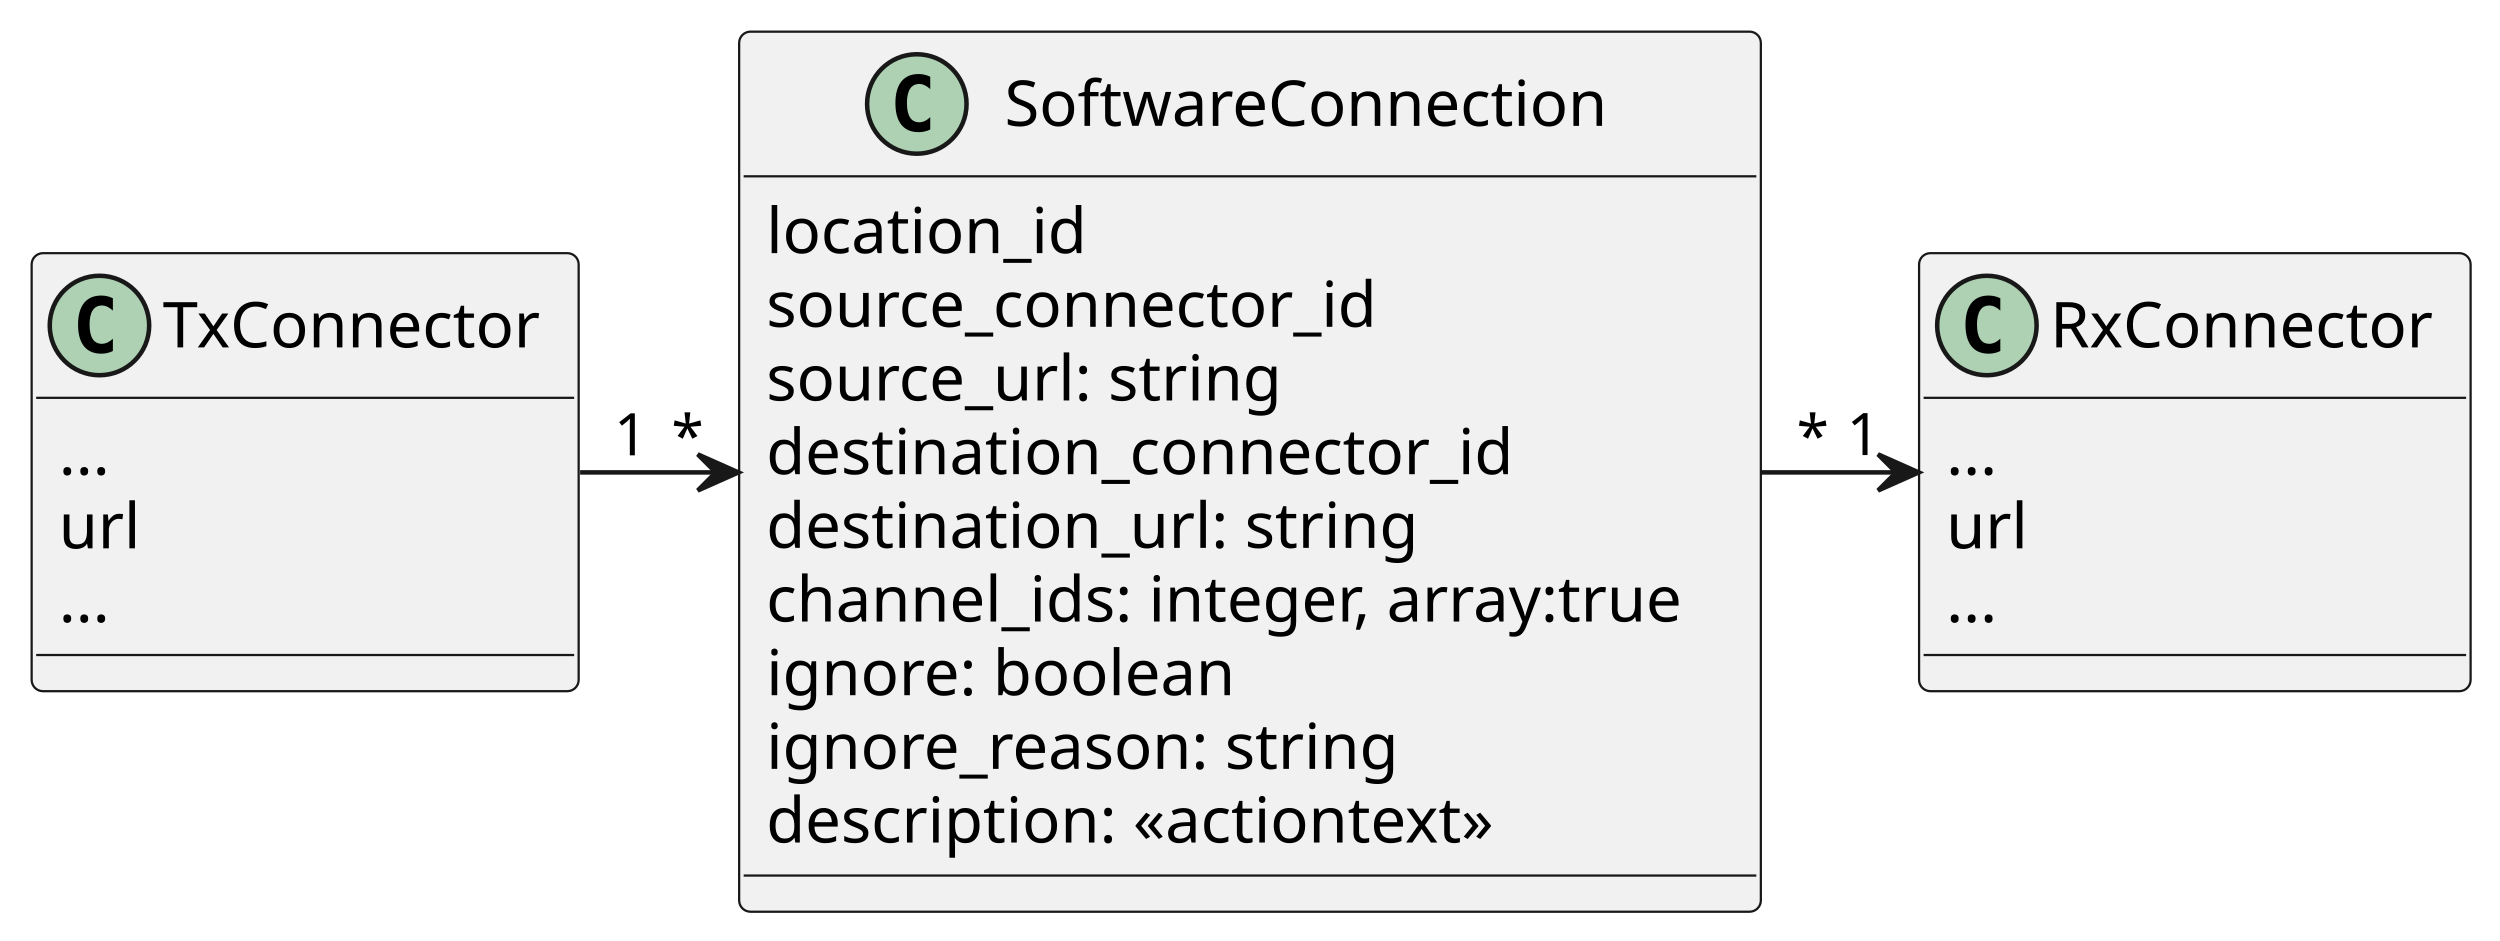
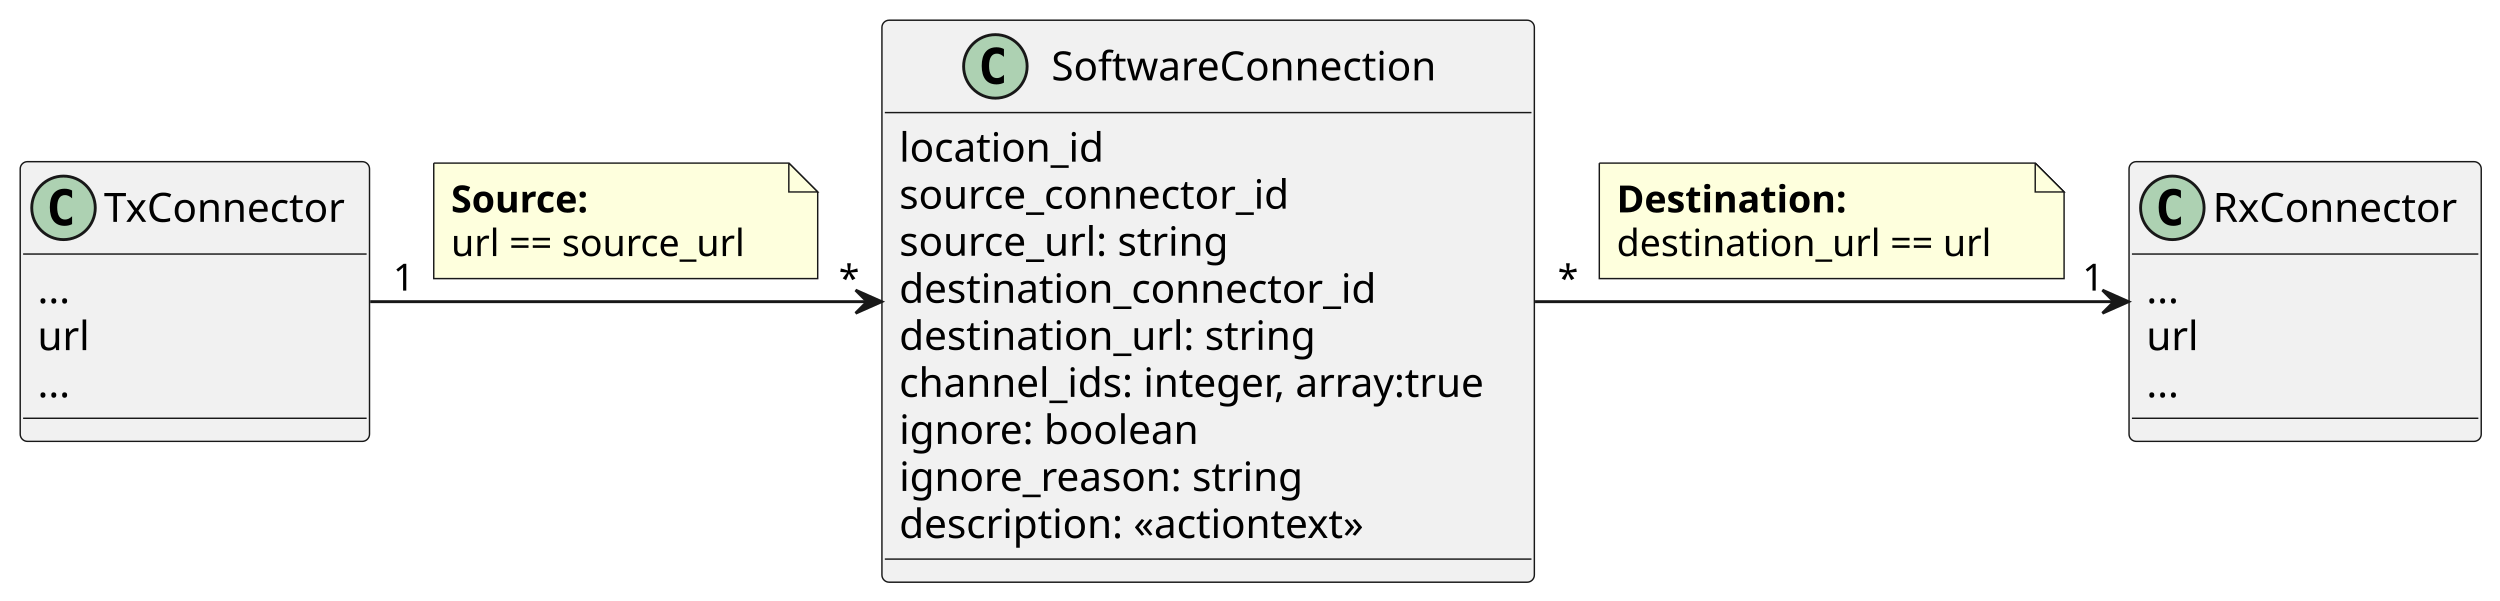
- <svg xmlns="http://www.w3.org/2000/svg" contentStyleType="text/css" height="208px" preserveAspectRatio="none" style="width:553px;height:208px;background:#FFFFFF;" version="1.1" viewBox="0 0 553 208" width="553px" zoomAndPan="magnify">
+ <svg xmlns="http://www.w3.org/2000/svg" contentStyleType="text/css" height="208px" preserveAspectRatio="none" style="width:866px;height:208px;background:#FFFFFF;" version="1.1" viewBox="0 0 866 208" width="866px" zoomAndPan="magnify">
  <defs />
  <g>
    <g id="elem_TxConnector">
      <rect codeLine="2" fill="#F1F1F1" height="96.891" id="TxConnector" rx="2.5" ry="2.5" style="stroke:#181818;stroke-width:0.5;" width="121" x="7" y="56" />
      <ellipse cx="22" cy="72" fill="#ADD1B2" rx="11" ry="11" style="stroke:#181818;stroke-width:1.0;" />
      <path d="M24.969,77.641 Q24.391,77.938 23.75,78.078 Q23.109,78.234 22.406,78.234 Q19.906,78.234 18.578,76.594 Q17.266,74.938 17.266,71.812 Q17.266,68.688 18.578,67.031 Q19.906,65.375 22.406,65.375 Q23.109,65.375 23.75,65.531 Q24.406,65.688 24.969,65.984 L24.969,68.703 Q24.344,68.125 23.75,67.859 Q23.156,67.578 22.531,67.578 Q21.188,67.578 20.5,68.656 Q19.812,69.719 19.812,71.812 Q19.812,73.906 20.5,74.984 Q21.188,76.047 22.531,76.047 Q23.156,76.047 23.75,75.781 Q24.344,75.5 24.969,74.922 L24.969,77.641 Z " fill="#000000" />
      <text fill="#000000" font-family="sans-serif" font-size="14" lengthAdjust="spacing" textLength="89" x="36" y="76.847">TxConnector</text>
      <line style="stroke:#181818;stroke-width:0.5;" x1="8" x2="127" y1="88" y2="88" />
      <text fill="#000000" font-family="sans-serif" font-size="14" lengthAdjust="spacing" textLength="12" x="13" y="104.995">...</text>
      <text fill="#000000" font-family="sans-serif" font-size="14" lengthAdjust="spacing" textLength="17" x="13" y="121.292">url</text>
      <text fill="#000000" font-family="sans-serif" font-size="14" lengthAdjust="spacing" textLength="12" x="13" y="137.589">...</text>
      <line style="stroke:#181818;stroke-width:0.5;" x1="8" x2="127" y1="144.891" y2="144.891" />
    </g>
    <g id="elem_SoftwareConnection">
-       <rect codeLine="8" fill="#F1F1F1" height="194.672" id="SoftwareConnection" rx="2.5" ry="2.5" style="stroke:#181818;stroke-width:0.5;" width="226" x="163.5" y="7" />
-       <ellipse cx="202.8" cy="23" fill="#ADD1B2" rx="11" ry="11" style="stroke:#181818;stroke-width:1.0;" />
-       <path d="M205.769,28.641 Q205.191,28.938 204.55,29.078 Q203.909,29.234 203.206,29.234 Q200.706,29.234 199.378,27.594 Q198.066,25.938 198.066,22.812 Q198.066,19.688 199.378,18.031 Q200.706,16.375 203.206,16.375 Q203.909,16.375 204.55,16.531 Q205.206,16.688 205.769,16.984 L205.769,19.703 Q205.144,19.125 204.55,18.859 Q203.956,18.578 203.331,18.578 Q201.988,18.578 201.3,19.656 Q200.613,20.719 200.613,22.812 Q200.613,24.906 201.3,25.984 Q201.988,27.047 203.331,27.047 Q203.956,27.047 204.55,26.781 Q205.144,26.5 205.769,25.922 L205.769,28.641 Z " fill="#000000" />
-       <text fill="#000000" font-family="sans-serif" font-size="14" lengthAdjust="spacing" textLength="140" x="222.2" y="27.847">SoftwareConnection</text>
-       <line style="stroke:#181818;stroke-width:0.5;" x1="164.5" x2="388.5" y1="39" y2="39" />
-       <text fill="#000000" font-family="sans-serif" font-size="14" lengthAdjust="spacing" textLength="73" x="169.5" y="55.995">location_id</text>
-       <text fill="#000000" font-family="sans-serif" font-size="14" lengthAdjust="spacing" textLength="145" x="169.5" y="72.292">source_connector_id</text>
-       <text fill="#000000" font-family="sans-serif" font-size="14" lengthAdjust="spacing" textLength="120" x="169.5" y="88.589">source_url: string</text>
-       <text fill="#000000" font-family="sans-serif" font-size="14" lengthAdjust="spacing" textLength="174" x="169.5" y="104.886">destination_connector_id</text>
-       <text fill="#000000" font-family="sans-serif" font-size="14" lengthAdjust="spacing" textLength="149" x="169.5" y="121.183">destination_url: string</text>
-       <text fill="#000000" font-family="sans-serif" font-size="14" lengthAdjust="spacing" textLength="214" x="169.5" y="137.48">channel_ids: integer, array:true</text>
-       <text fill="#000000" font-family="sans-serif" font-size="14" lengthAdjust="spacing" textLength="109" x="169.5" y="153.776">ignore: boolean</text>
-       <text fill="#000000" font-family="sans-serif" font-size="14" lengthAdjust="spacing" textLength="147" x="169.5" y="170.073">ignore_reason: string</text>
-       <text fill="#000000" font-family="sans-serif" font-size="14" lengthAdjust="spacing" textLength="172" x="169.5" y="186.37">description: «actiontext»</text>
-       <line style="stroke:#181818;stroke-width:0.5;" x1="164.5" x2="388.5" y1="193.672" y2="193.672" />
+       <rect codeLine="8" fill="#F1F1F1" height="194.672" id="SoftwareConnection" rx="2.5" ry="2.5" style="stroke:#181818;stroke-width:0.5;" width="226" x="305.5" y="7" />
+       <ellipse cx="344.8" cy="23" fill="#ADD1B2" rx="11" ry="11" style="stroke:#181818;stroke-width:1.0;" />
+       <path d="M347.769,28.641 Q347.191,28.938 346.55,29.078 Q345.909,29.234 345.206,29.234 Q342.706,29.234 341.378,27.594 Q340.066,25.938 340.066,22.812 Q340.066,19.688 341.378,18.031 Q342.706,16.375 345.206,16.375 Q345.909,16.375 346.55,16.531 Q347.206,16.688 347.769,16.984 L347.769,19.703 Q347.144,19.125 346.55,18.859 Q345.956,18.578 345.331,18.578 Q343.988,18.578 343.3,19.656 Q342.613,20.719 342.613,22.812 Q342.613,24.906 343.3,25.984 Q343.988,27.047 345.331,27.047 Q345.956,27.047 346.55,26.781 Q347.144,26.5 347.769,25.922 L347.769,28.641 Z " fill="#000000" />
+       <text fill="#000000" font-family="sans-serif" font-size="14" lengthAdjust="spacing" textLength="140" x="364.2" y="27.847">SoftwareConnection</text>
+       <line style="stroke:#181818;stroke-width:0.5;" x1="306.5" x2="530.5" y1="39" y2="39" />
+       <text fill="#000000" font-family="sans-serif" font-size="14" lengthAdjust="spacing" textLength="73" x="311.5" y="55.995">location_id</text>
+       <text fill="#000000" font-family="sans-serif" font-size="14" lengthAdjust="spacing" textLength="145" x="311.5" y="72.292">source_connector_id</text>
+       <text fill="#000000" font-family="sans-serif" font-size="14" lengthAdjust="spacing" textLength="120" x="311.5" y="88.589">source_url: string</text>
+       <text fill="#000000" font-family="sans-serif" font-size="14" lengthAdjust="spacing" textLength="174" x="311.5" y="104.886">destination_connector_id</text>
+       <text fill="#000000" font-family="sans-serif" font-size="14" lengthAdjust="spacing" textLength="149" x="311.5" y="121.183">destination_url: string</text>
+       <text fill="#000000" font-family="sans-serif" font-size="14" lengthAdjust="spacing" textLength="214" x="311.5" y="137.48">channel_ids: integer, array:true</text>
+       <text fill="#000000" font-family="sans-serif" font-size="14" lengthAdjust="spacing" textLength="109" x="311.5" y="153.776">ignore: boolean</text>
+       <text fill="#000000" font-family="sans-serif" font-size="14" lengthAdjust="spacing" textLength="147" x="311.5" y="170.073">ignore_reason: string</text>
+       <text fill="#000000" font-family="sans-serif" font-size="14" lengthAdjust="spacing" textLength="172" x="311.5" y="186.37">description: «actiontext»</text>
+       <line style="stroke:#181818;stroke-width:0.5;" x1="306.5" x2="530.5" y1="193.672" y2="193.672" />
    </g>
    <g id="elem_RxConnector">
-       <rect codeLine="20" fill="#F1F1F1" height="96.891" id="RxConnector" rx="2.5" ry="2.5" style="stroke:#181818;stroke-width:0.5;" width="122" x="424.5" y="56" />
-       <ellipse cx="439.5" cy="72" fill="#ADD1B2" rx="11" ry="11" style="stroke:#181818;stroke-width:1.0;" />
-       <path d="M442.469,77.641 Q441.891,77.938 441.25,78.078 Q440.609,78.234 439.906,78.234 Q437.406,78.234 436.078,76.594 Q434.766,74.938 434.766,71.812 Q434.766,68.688 436.078,67.031 Q437.406,65.375 439.906,65.375 Q440.609,65.375 441.25,65.531 Q441.906,65.688 442.469,65.984 L442.469,68.703 Q441.844,68.125 441.25,67.859 Q440.656,67.578 440.031,67.578 Q438.688,67.578 438,68.656 Q437.312,69.719 437.312,71.812 Q437.312,73.906 438,74.984 Q438.688,76.047 440.031,76.047 Q440.656,76.047 441.25,75.781 Q441.844,75.5 442.469,74.922 L442.469,77.641 Z " fill="#000000" />
-       <text fill="#000000" font-family="sans-serif" font-size="14" lengthAdjust="spacing" textLength="90" x="453.5" y="76.847">RxConnector</text>
-       <line style="stroke:#181818;stroke-width:0.5;" x1="425.5" x2="545.5" y1="88" y2="88" />
-       <text fill="#000000" font-family="sans-serif" font-size="14" lengthAdjust="spacing" textLength="12" x="430.5" y="104.995">...</text>
-       <text fill="#000000" font-family="sans-serif" font-size="14" lengthAdjust="spacing" textLength="17" x="430.5" y="121.292">url</text>
-       <text fill="#000000" font-family="sans-serif" font-size="14" lengthAdjust="spacing" textLength="12" x="430.5" y="137.589">...</text>
-       <line style="stroke:#181818;stroke-width:0.5;" x1="425.5" x2="545.5" y1="144.891" y2="144.891" />
+       <rect codeLine="20" fill="#F1F1F1" height="96.891" id="RxConnector" rx="2.5" ry="2.5" style="stroke:#181818;stroke-width:0.5;" width="122" x="737.5" y="56" />
+       <ellipse cx="752.5" cy="72" fill="#ADD1B2" rx="11" ry="11" style="stroke:#181818;stroke-width:1.0;" />
+       <path d="M755.469,77.641 Q754.891,77.938 754.25,78.078 Q753.609,78.234 752.906,78.234 Q750.406,78.234 749.078,76.594 Q747.766,74.938 747.766,71.812 Q747.766,68.688 749.078,67.031 Q750.406,65.375 752.906,65.375 Q753.609,65.375 754.25,65.531 Q754.906,65.688 755.469,65.984 L755.469,68.703 Q754.844,68.125 754.25,67.859 Q753.656,67.578 753.031,67.578 Q751.688,67.578 751,68.656 Q750.312,69.719 750.312,71.812 Q750.312,73.906 751,74.984 Q751.688,76.047 753.031,76.047 Q753.656,76.047 754.25,75.781 Q754.844,75.5 755.469,74.922 L755.469,77.641 Z " fill="#000000" />
+       <text fill="#000000" font-family="sans-serif" font-size="14" lengthAdjust="spacing" textLength="90" x="766.5" y="76.847">RxConnector</text>
+       <line style="stroke:#181818;stroke-width:0.5;" x1="738.5" x2="858.5" y1="88" y2="88" />
+       <text fill="#000000" font-family="sans-serif" font-size="14" lengthAdjust="spacing" textLength="12" x="743.5" y="104.995">...</text>
+       <text fill="#000000" font-family="sans-serif" font-size="14" lengthAdjust="spacing" textLength="17" x="743.5" y="121.292">url</text>
+       <text fill="#000000" font-family="sans-serif" font-size="14" lengthAdjust="spacing" textLength="12" x="743.5" y="137.589">...</text>
+       <line style="stroke:#181818;stroke-width:0.5;" x1="738.5" x2="858.5" y1="144.891" y2="144.891" />
    </g>
    <g id="link_TxConnector_SoftwareConnection">
-       <path codeLine="26" d="M128.32,104.5 C138.26,104.5 148.2,104.5 158.14,104.5 " fill="none" id="TxConnector-to-SoftwareConnection" style="stroke:#181818;stroke-width:1.0;" />
-       <polygon fill="#181818" points="163.34,104.5,154.34,100.5,158.34,104.5,154.34,108.5,163.34,104.5" style="stroke:#181818;stroke-width:1.0;" />
-       <text fill="#000000" font-family="sans-serif" font-size="13" lengthAdjust="spacing" textLength="8" x="135.815" y="100.714">1</text>
-       <text fill="#000000" font-family="sans-serif" font-size="13" lengthAdjust="spacing" textLength="7" x="148.502" y="101.079">*</text>
+       <path codeLine="26" d="M128.24,104.5 C175.47,104.5 242.46,104.5 300.18,104.5 " fill="none" id="TxConnector-to-SoftwareConnection" style="stroke:#181818;stroke-width:1.0;" />
+       <polygon fill="#181818" points="305.38,104.5,296.38,100.5,300.38,104.5,296.38,108.5,305.38,104.5" style="stroke:#181818;stroke-width:1.0;" />
+       <path d="M150.25,56.5 L150.25,96.5 L283.25,96.5 L283.25,66.5 L273.25,56.5 L150.25,56.5 " fill="#FEFFDD" style="stroke:#181818;stroke-width:0.5;" />
+       <path d="M273.25,56.5 L273.25,66.5 L283.25,66.5 L273.25,56.5 " fill="#FEFFDD" style="stroke:#181818;stroke-width:0.5;" />
+       <text fill="#000000" font-family="sans-serif" font-size="13" font-weight="bold" lengthAdjust="spacing" textLength="55" x="156.25" y="73.567">Source:</text>
+       <text fill="#000000" font-family="sans-serif" font-size="13" lengthAdjust="spacing" textLength="112" x="156.25" y="88.7">url == source_url</text>
+       <text fill="#000000" font-family="sans-serif" font-size="13" lengthAdjust="spacing" textLength="8" x="136.13" y="100.668">1</text>
+       <text fill="#000000" font-family="sans-serif" font-size="13" lengthAdjust="spacing" textLength="7" x="290.545" y="101.079">*</text>
    </g>
    <g id="link_SoftwareConnection_RxConnector">
-       <path codeLine="27" d="M389.57,104.5 C399.46,104.5 409.36,104.5 419.25,104.5 " fill="none" id="SoftwareConnection-to-RxConnector" style="stroke:#181818;stroke-width:1.0;" />
-       <polygon fill="#181818" points="424.42,104.5,415.42,100.5,419.42,104.5,415.42,108.5,424.42,104.5" style="stroke:#181818;stroke-width:1.0;" />
-       <text fill="#000000" font-family="sans-serif" font-size="13" lengthAdjust="spacing" textLength="7" x="397.402" y="101.079">*</text>
-       <text fill="#000000" font-family="sans-serif" font-size="13" lengthAdjust="spacing" textLength="8" x="408.488" y="100.668">1</text>
+       <path codeLine="31" d="M531.74,104.5 C597.01,104.5 676.8,104.5 732.02,104.5 " fill="none" id="SoftwareConnection-to-RxConnector" style="stroke:#181818;stroke-width:1.0;" />
+       <polygon fill="#181818" points="737.29,104.5,728.29,100.5,732.29,104.5,728.29,108.5,737.29,104.5" style="stroke:#181818;stroke-width:1.0;" />
+       <path d="M554,56.5 L554,96.5 L715,96.5 L715,66.5 L705,56.5 L554,56.5 " fill="#FEFFDD" style="stroke:#181818;stroke-width:0.5;" />
+       <path d="M705,56.5 L705,66.5 L715,66.5 L705,56.5 " fill="#FEFFDD" style="stroke:#181818;stroke-width:0.5;" />
+       <text fill="#000000" font-family="sans-serif" font-size="13" font-weight="bold" lengthAdjust="spacing" textLength="89" x="560" y="73.567">Destination:</text>
+       <text fill="#000000" font-family="sans-serif" font-size="13" lengthAdjust="spacing" textLength="140" x="560" y="88.7">destination_url == url</text>
+       <text fill="#000000" font-family="sans-serif" font-size="13" lengthAdjust="spacing" textLength="7" x="539.583" y="101.079">*</text>
+       <text fill="#000000" font-family="sans-serif" font-size="13" lengthAdjust="spacing" textLength="8" x="721.342" y="100.668">1</text>
    </g>
  </g>
</svg>
